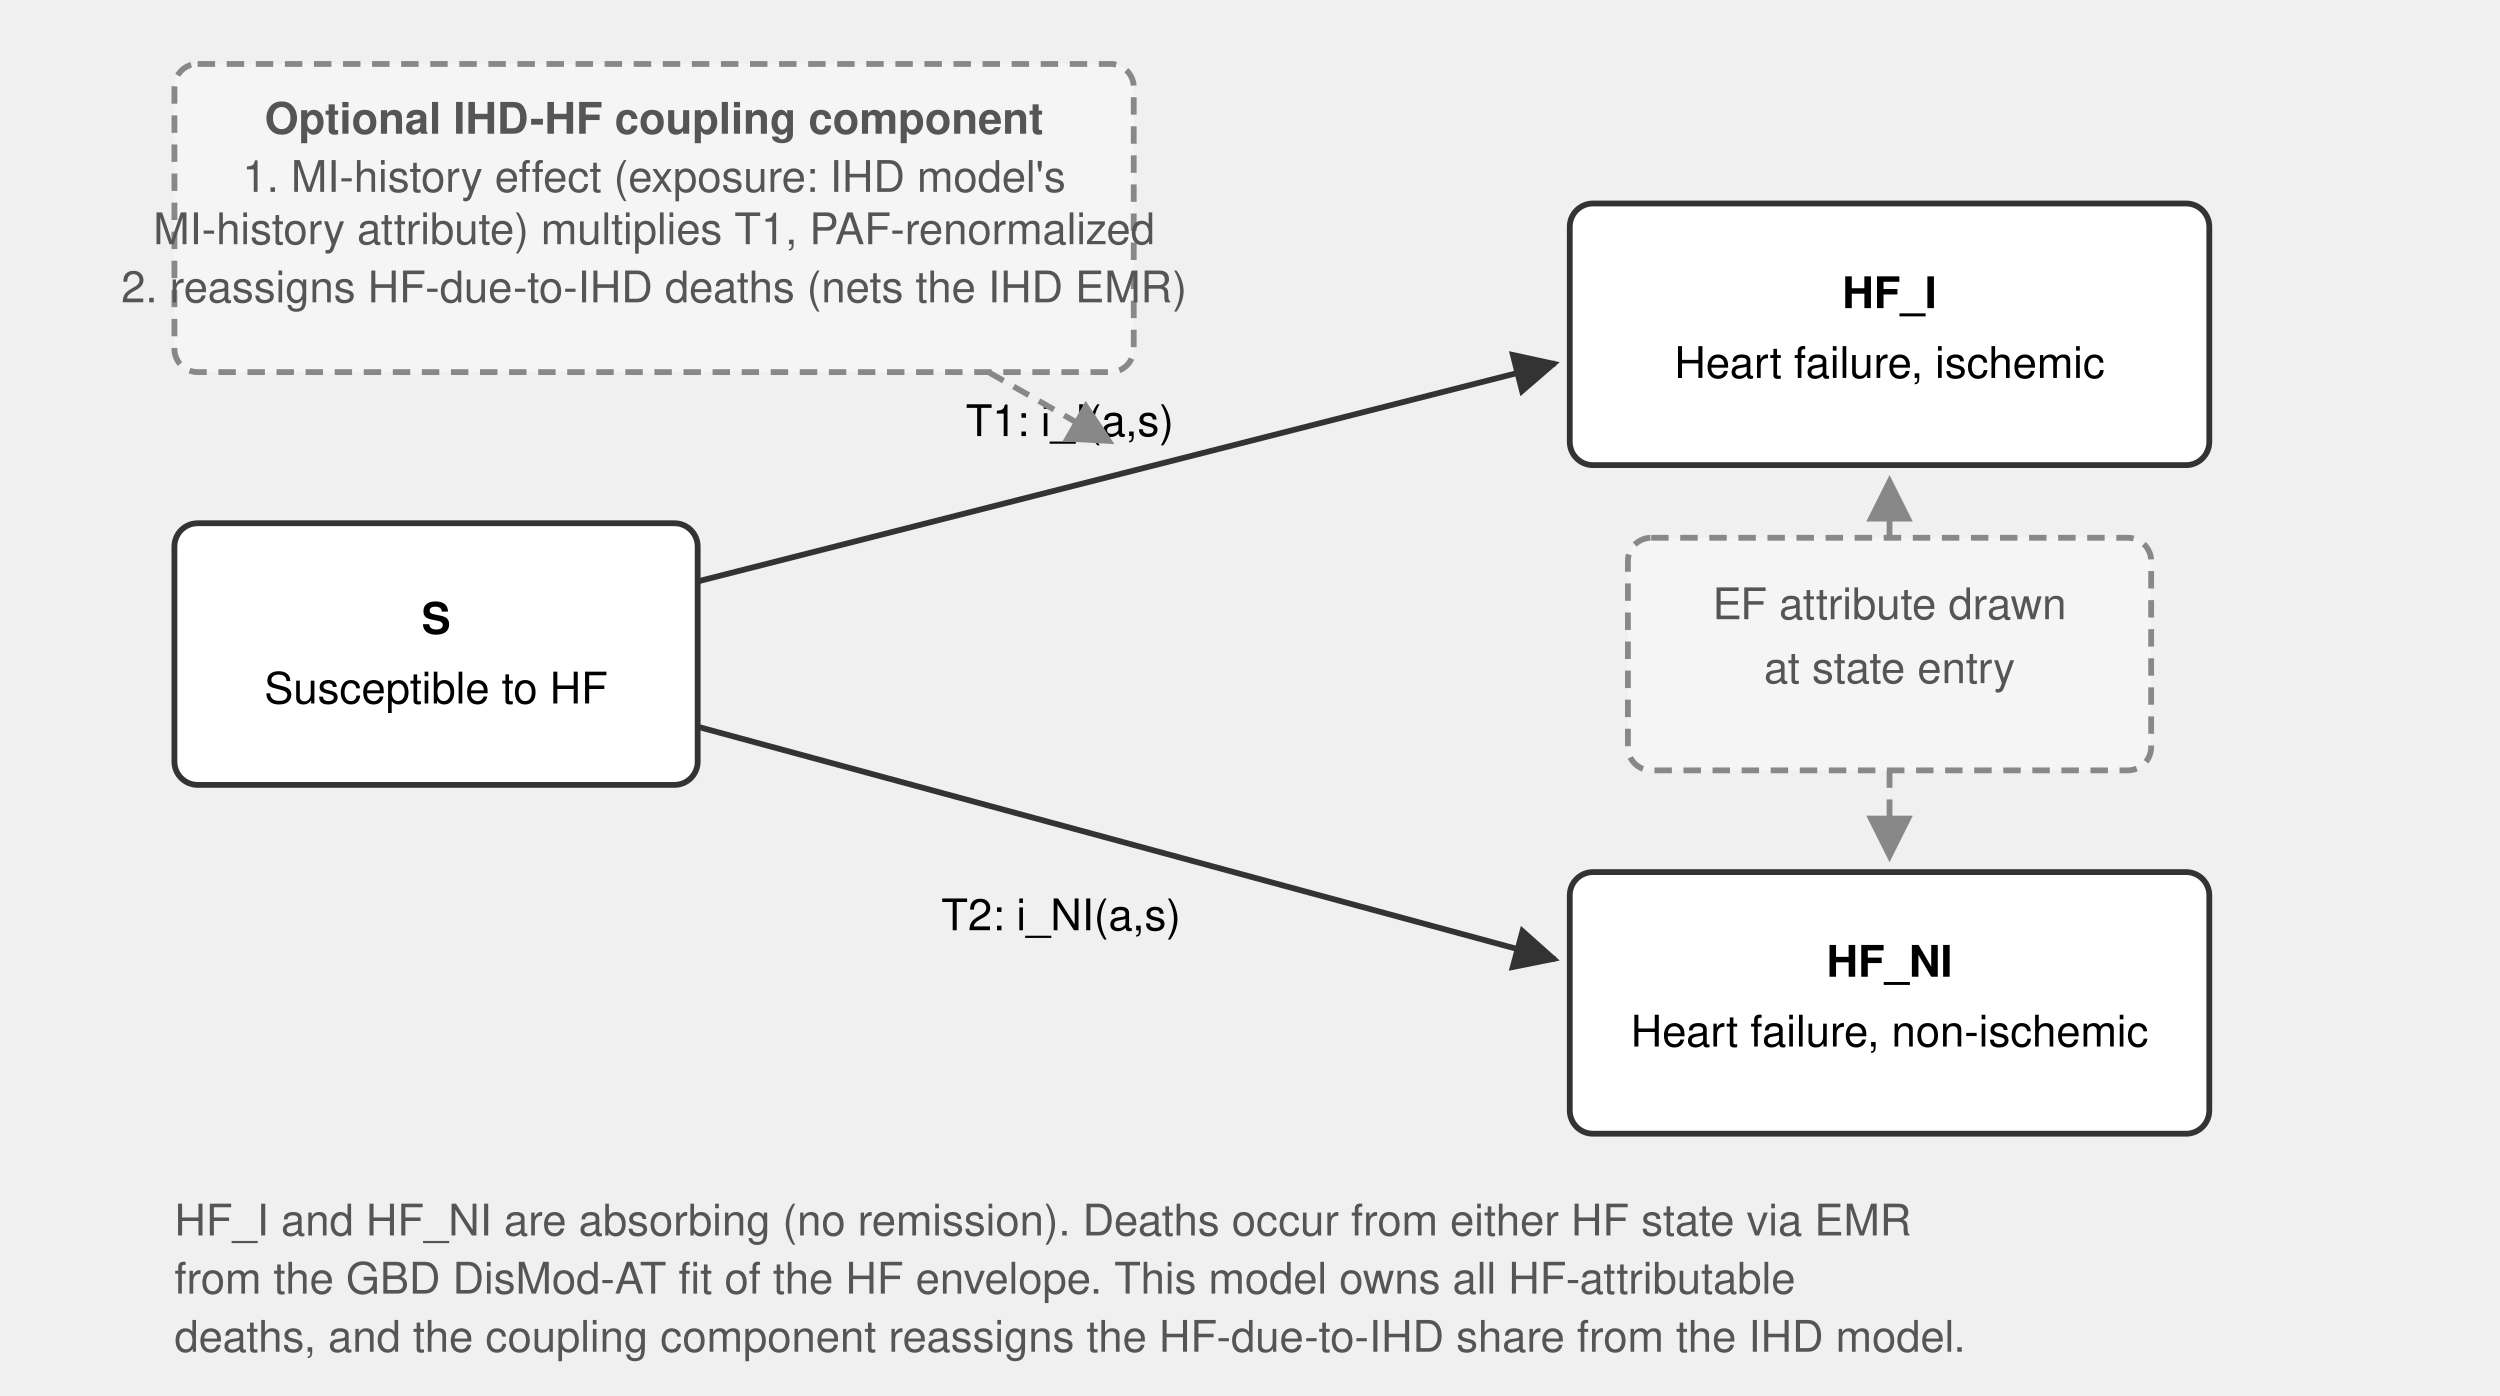
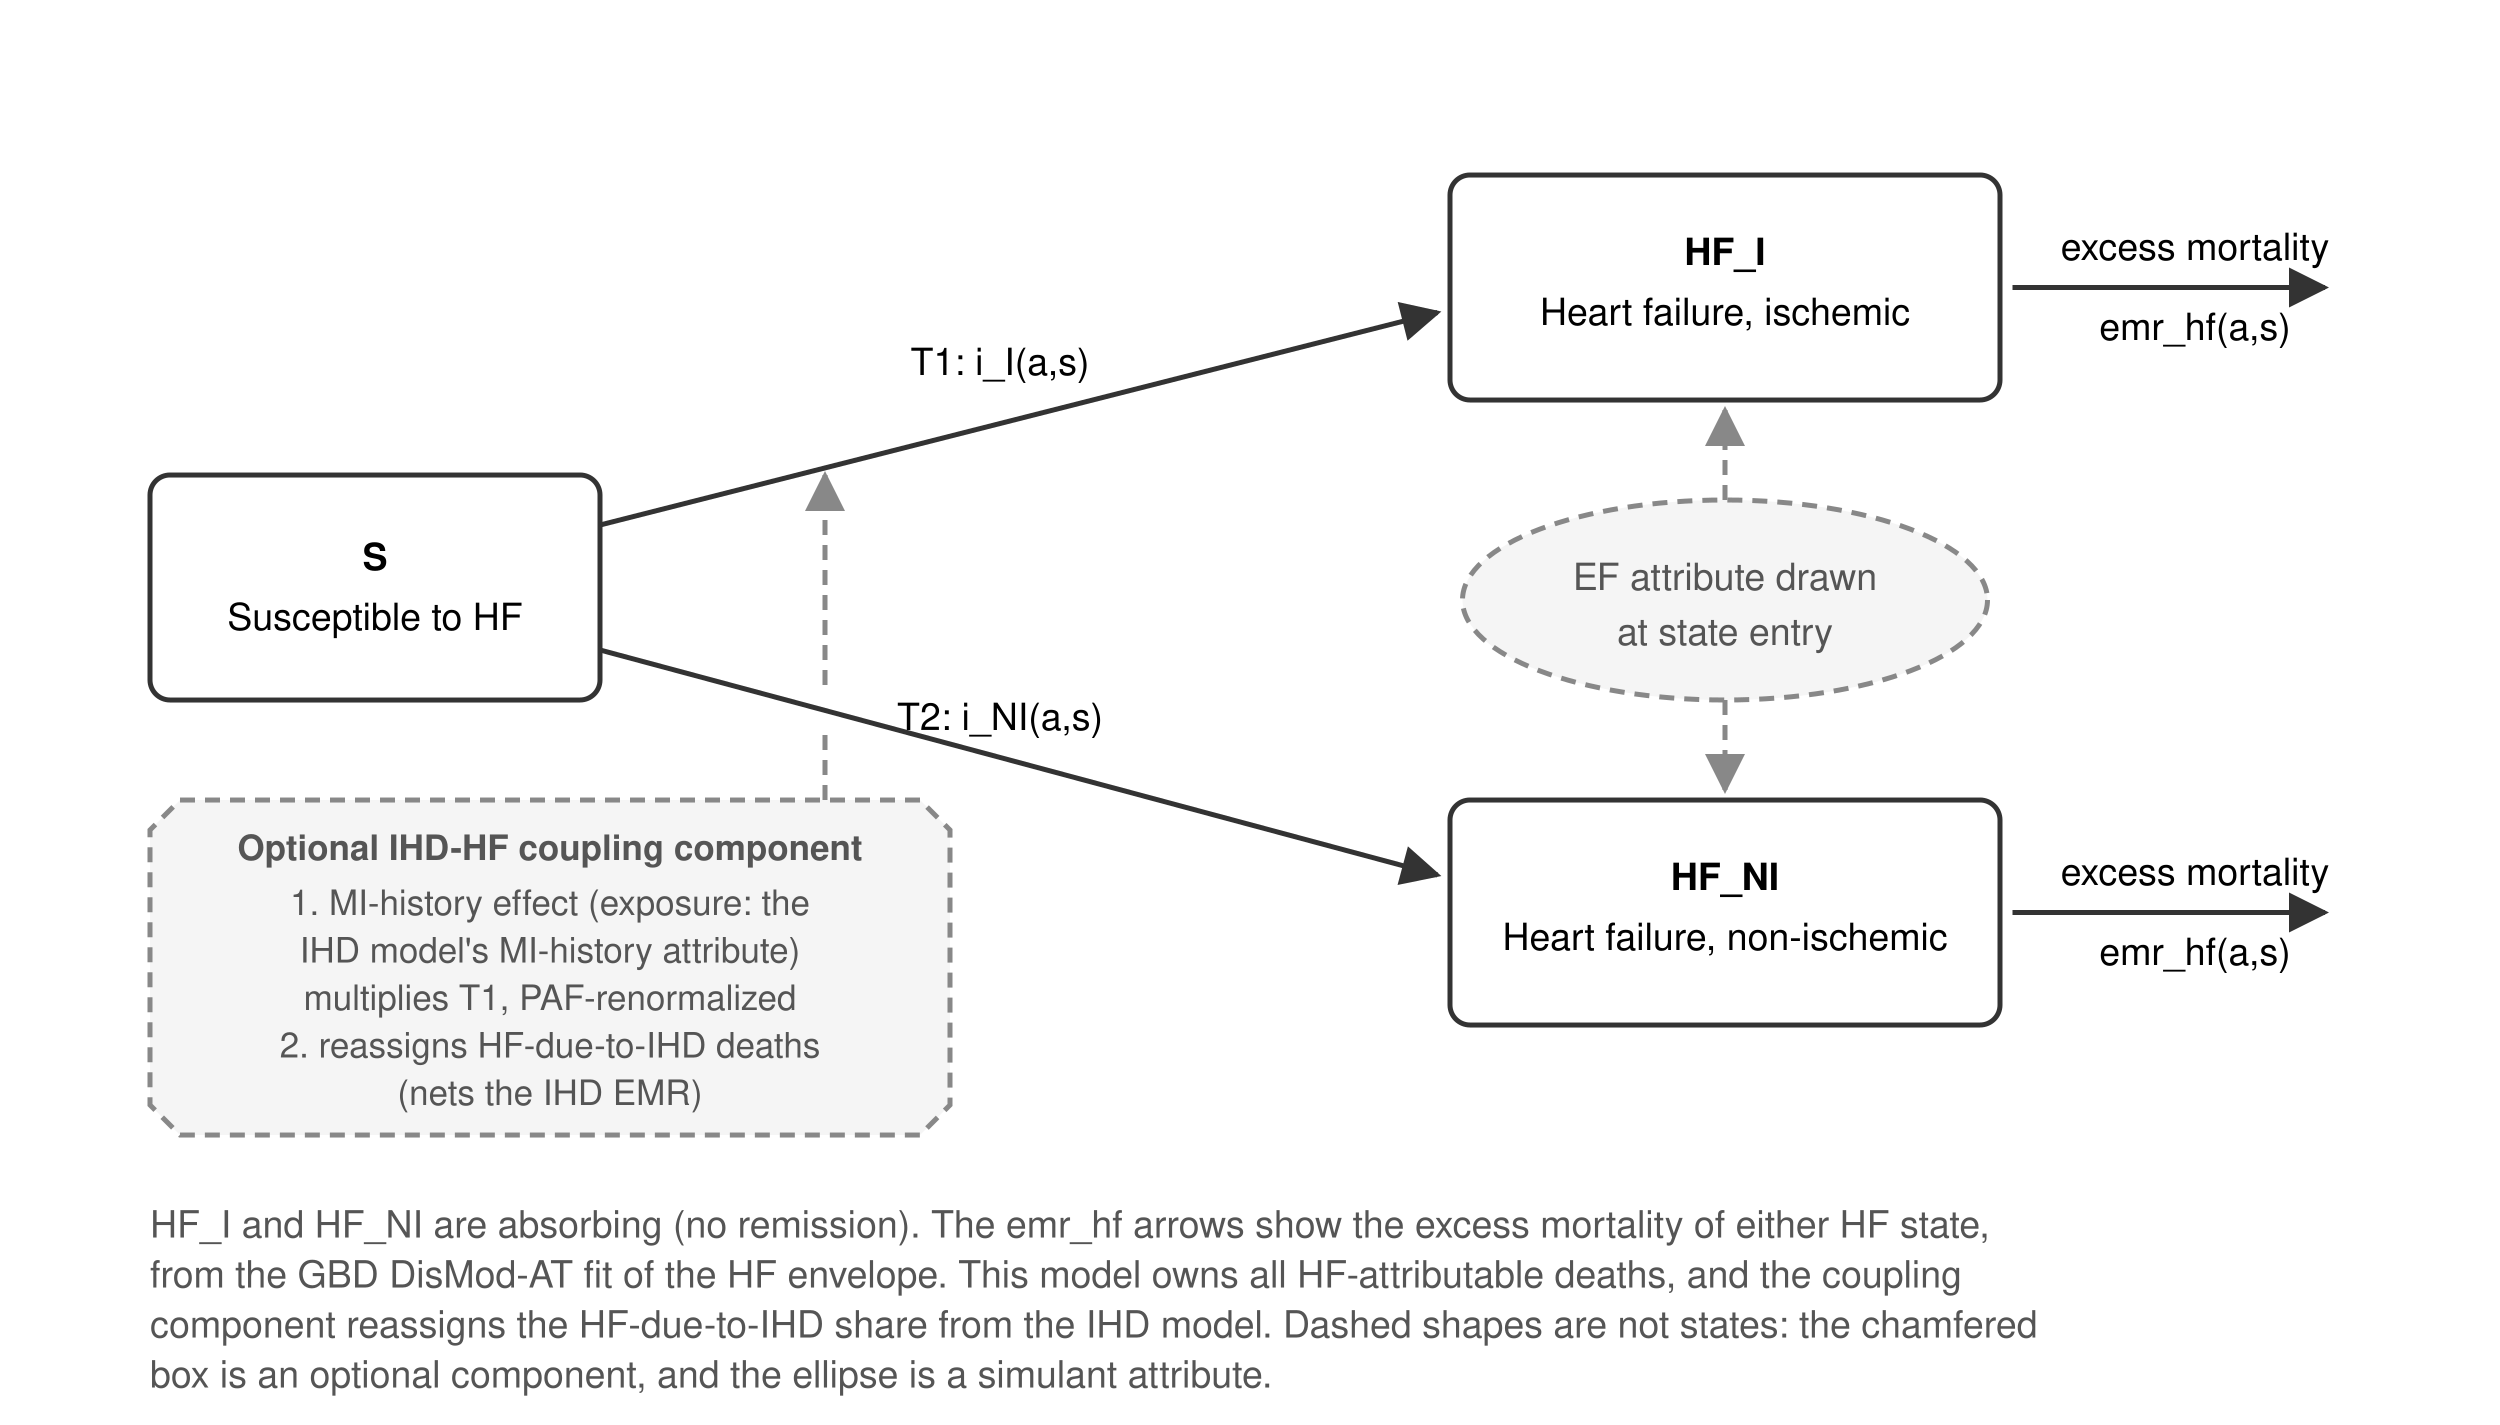
- <svg xmlns="http://www.w3.org/2000/svg" width="860" height="480" viewBox="0 0 860 480" font-family="Helvetica, Arial, sans-serif" font-size="15">
+ <svg xmlns="http://www.w3.org/2000/svg" width="1000" height="570" viewBox="0 0 1000 570" font-family="Helvetica, Arial, sans-serif" font-size="15">
  <defs>
    <marker id="arrow" viewBox="0 0 10 10" refX="9" refY="5" markerWidth="8" markerHeight="8" orient="auto-start-reverse">
      <path d="M 0 0 L 10 5 L 0 10 z" fill="#333" />
    </marker>
    <marker id="arrow-dash" viewBox="0 0 10 10" refX="9" refY="5" markerWidth="8" markerHeight="8" orient="auto-start-reverse">
      <path d="M 0 0 L 10 5 L 0 10 z" fill="#888" />
    </marker>
  </defs>
-   <rect x="60" y="180" width="180" height="90" rx="8" fill="#ffffff" stroke="#333" stroke-width="2" />
-   <text x="150" y="218" text-anchor="middle" font-weight="bold">S</text>
-   <text x="150" y="242" text-anchor="middle">Susceptible to HF</text>
-   <rect x="540" y="70" width="220" height="90" rx="8" fill="#ffffff" stroke="#333" stroke-width="2" />
-   <text x="650" y="106" text-anchor="middle" font-weight="bold">HF_I</text>
-   <text x="650" y="130" text-anchor="middle">Heart failure, ischemic</text>
-   <rect x="540" y="300" width="220" height="90" rx="8" fill="#ffffff" stroke="#333" stroke-width="2" />
-   <text x="650" y="336" text-anchor="middle" font-weight="bold">HF_NI</text>
-   <text x="650" y="360" text-anchor="middle">Heart failure, non-ischemic</text>
-   <line x1="240" y1="200" x2="535" y2="125" stroke="#333" stroke-width="2" marker-end="url(#arrow)" />
-   <text x="368" y="150" text-anchor="middle">T1: i_I(a,s)</text>
-   <line x1="240" y1="250" x2="535" y2="330" stroke="#333" stroke-width="2" marker-end="url(#arrow)" />
-   <text x="365" y="320" text-anchor="middle">T2: i_NI(a,s)</text>
-   <rect x="60" y="22" width="330" height="106" rx="8" fill="#f5f5f5" stroke="#888" stroke-width="2" stroke-dasharray="6,4" />
-   <text x="225" y="46" text-anchor="middle" fill="#555" font-weight="bold">Optional IHD-HF coupling component</text>
-   <text x="225" y="66" text-anchor="middle" fill="#555">1. MI-history effect (exposure: IHD model's</text>
-   <text x="225" y="84" text-anchor="middle" fill="#555">MI-history attribute) multiplies T1, PAF-renormalized</text>
-   <text x="225" y="104" text-anchor="middle" fill="#555">2. reassigns HF-due-to-IHD deaths (nets the IHD EMR)</text>
-   <line x1="340" y1="128" x2="382" y2="152" stroke="#888" stroke-width="2" stroke-dasharray="6,4" marker-end="url(#arrow-dash)" />
-   <rect x="560" y="185" width="180" height="80" rx="8" fill="#f5f5f5" stroke="#888" stroke-width="2" stroke-dasharray="6,4" />
-   <text x="650" y="213" text-anchor="middle" fill="#555">EF attribute drawn</text>
-   <text x="650" y="235" text-anchor="middle" fill="#555">at state entry</text>
-   <line x1="650" y1="185" x2="650" y2="165" stroke="#888" stroke-width="2" stroke-dasharray="6,4" marker-end="url(#arrow-dash)" />
-   <line x1="650" y1="265" x2="650" y2="295" stroke="#888" stroke-width="2" stroke-dasharray="6,4" marker-end="url(#arrow-dash)" />
-   <text x="60" y="425" fill="#555">HF_I and HF_NI are absorbing (no remission). Deaths occur from either HF state via EMR</text>
-   <text x="60" y="445" fill="#555">from the GBD DisMod-AT fit of the HF envelope. This model owns all HF-attributable</text>
-   <text x="60" y="465" fill="#555">deaths, and the coupling component reassigns the HF-due-to-IHD share from the IHD model.</text>
+   <rect width="100%" height="100%" fill="#ffffff" />
+   <rect x="60" y="190" width="180" height="90" rx="8" fill="#ffffff" stroke="#333" stroke-width="2" />
+   <text x="150" y="228" text-anchor="middle" font-weight="bold">S</text>
+   <text x="150" y="252" text-anchor="middle">Susceptible to HF</text>
+   <rect x="580" y="70" width="220" height="90" rx="8" fill="#ffffff" stroke="#333" stroke-width="2" />
+   <text x="690" y="106" text-anchor="middle" font-weight="bold">HF_I</text>
+   <text x="690" y="130" text-anchor="middle">Heart failure, ischemic</text>
+   <rect x="580" y="320" width="220" height="90" rx="8" fill="#ffffff" stroke="#333" stroke-width="2" />
+   <text x="690" y="356" text-anchor="middle" font-weight="bold">HF_NI</text>
+   <text x="690" y="380" text-anchor="middle">Heart failure, non-ischemic</text>
+   <line x1="240" y1="210" x2="575" y2="125" stroke="#333" stroke-width="2" marker-end="url(#arrow)" />
+   <text x="400" y="150" text-anchor="middle">T1: i_I(a,s)</text>
+   <line x1="240" y1="260" x2="575" y2="350" stroke="#333" stroke-width="2" marker-end="url(#arrow)" />
+   <text x="400" y="292" text-anchor="middle">T2: i_NI(a,s)</text>
+   <line x1="805" y1="115" x2="930" y2="115" stroke="#333" stroke-width="2" marker-end="url(#arrow)" />
+   <text x="878" y="104" text-anchor="middle">excess mortality</text>
+   <text x="878" y="136" text-anchor="middle">emr_hf(a,s)</text>
+   <line x1="805" y1="365" x2="930" y2="365" stroke="#333" stroke-width="2" marker-end="url(#arrow)" />
+   <text x="878" y="354" text-anchor="middle">excess mortality</text>
+   <text x="878" y="386" text-anchor="middle">emr_hf(a,s)</text>
+   <polygon points="72,320 368,320 380,332 380,442 368,454 72,454 60,442 60,332" fill="#f5f5f5" stroke="#888" stroke-width="2" stroke-dasharray="6,4" />
+   <text x="220" y="344" text-anchor="middle" fill="#555" font-size="14" font-weight="bold">Optional IHD-HF coupling component</text>
+   <text x="220" y="366" text-anchor="middle" fill="#555" font-size="14">1. MI-history effect (exposure: the</text>
+   <text x="220" y="385" text-anchor="middle" fill="#555" font-size="14">IHD model's MI-history attribute)</text>
+   <text x="220" y="404" text-anchor="middle" fill="#555" font-size="14">multiplies T1, PAF-renormalized</text>
+   <text x="220" y="423" text-anchor="middle" fill="#555" font-size="14">2. reassigns HF-due-to-IHD deaths</text>
+   <text x="220" y="442" text-anchor="middle" fill="#555" font-size="14">(nets the IHD EMR)</text>
+   <line x1="330" y1="320" x2="330" y2="294" stroke="#888" stroke-width="2" stroke-dasharray="6,4" />
+   <line x1="330" y1="274" x2="330" y2="190" stroke="#888" stroke-width="2" stroke-dasharray="6,4" marker-end="url(#arrow-dash)" />
+   <ellipse cx="690" cy="240" rx="105" ry="40" fill="#f5f5f5" stroke="#888" stroke-width="2" stroke-dasharray="6,4" />
+   <text x="690" y="236" text-anchor="middle" fill="#555">EF attribute drawn</text>
+   <text x="690" y="258" text-anchor="middle" fill="#555">at state entry</text>
+   <line x1="690" y1="200" x2="690" y2="164" stroke="#888" stroke-width="2" stroke-dasharray="6,4" marker-end="url(#arrow-dash)" />
+   <line x1="690" y1="280" x2="690" y2="316" stroke="#888" stroke-width="2" stroke-dasharray="6,4" marker-end="url(#arrow-dash)" />
+   <text x="60" y="495" fill="#555">HF_I and HF_NI are absorbing (no remission). The emr_hf arrows show the excess mortality of either HF state,</text>
+   <text x="60" y="515" fill="#555">from the GBD DisMod-AT fit of the HF envelope. This model owns all HF-attributable deaths, and the coupling</text>
+   <text x="60" y="535" fill="#555">component reassigns the HF-due-to-IHD share from the IHD model. Dashed shapes are not states: the chamfered</text>
+   <text x="60" y="555" fill="#555">box is an optional component, and the ellipse is a simulant attribute.</text>
</svg>
